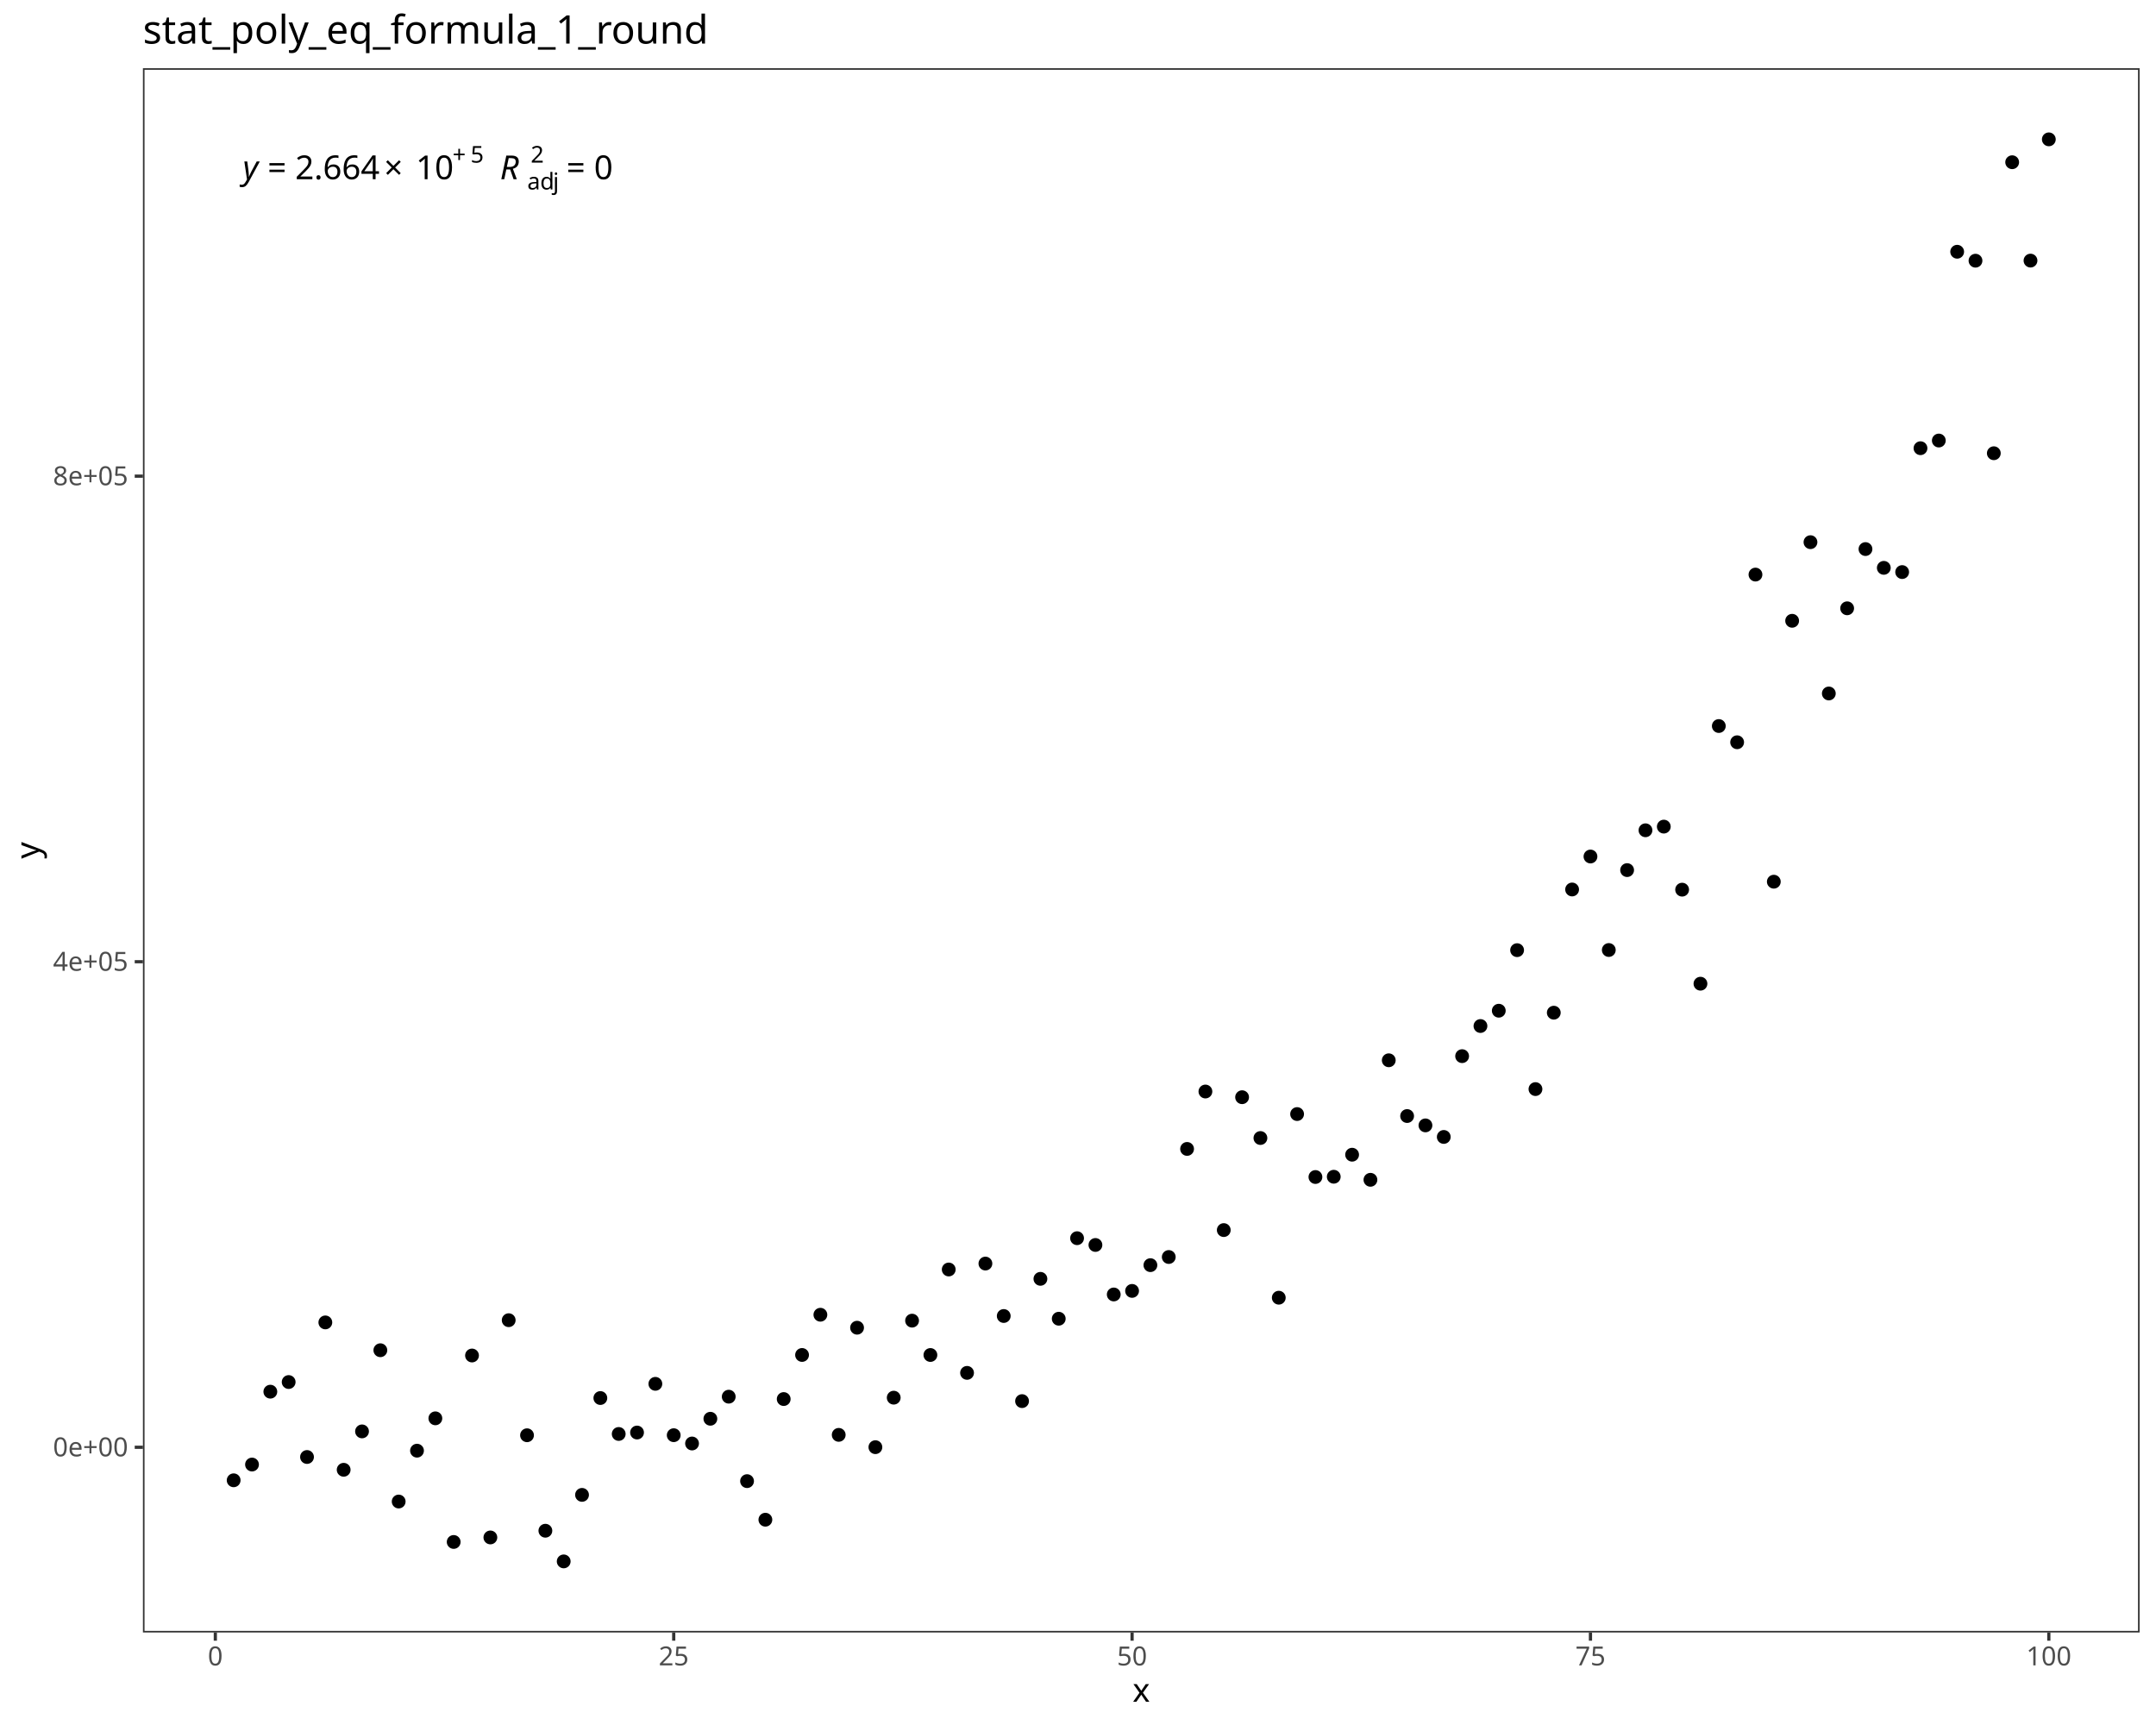
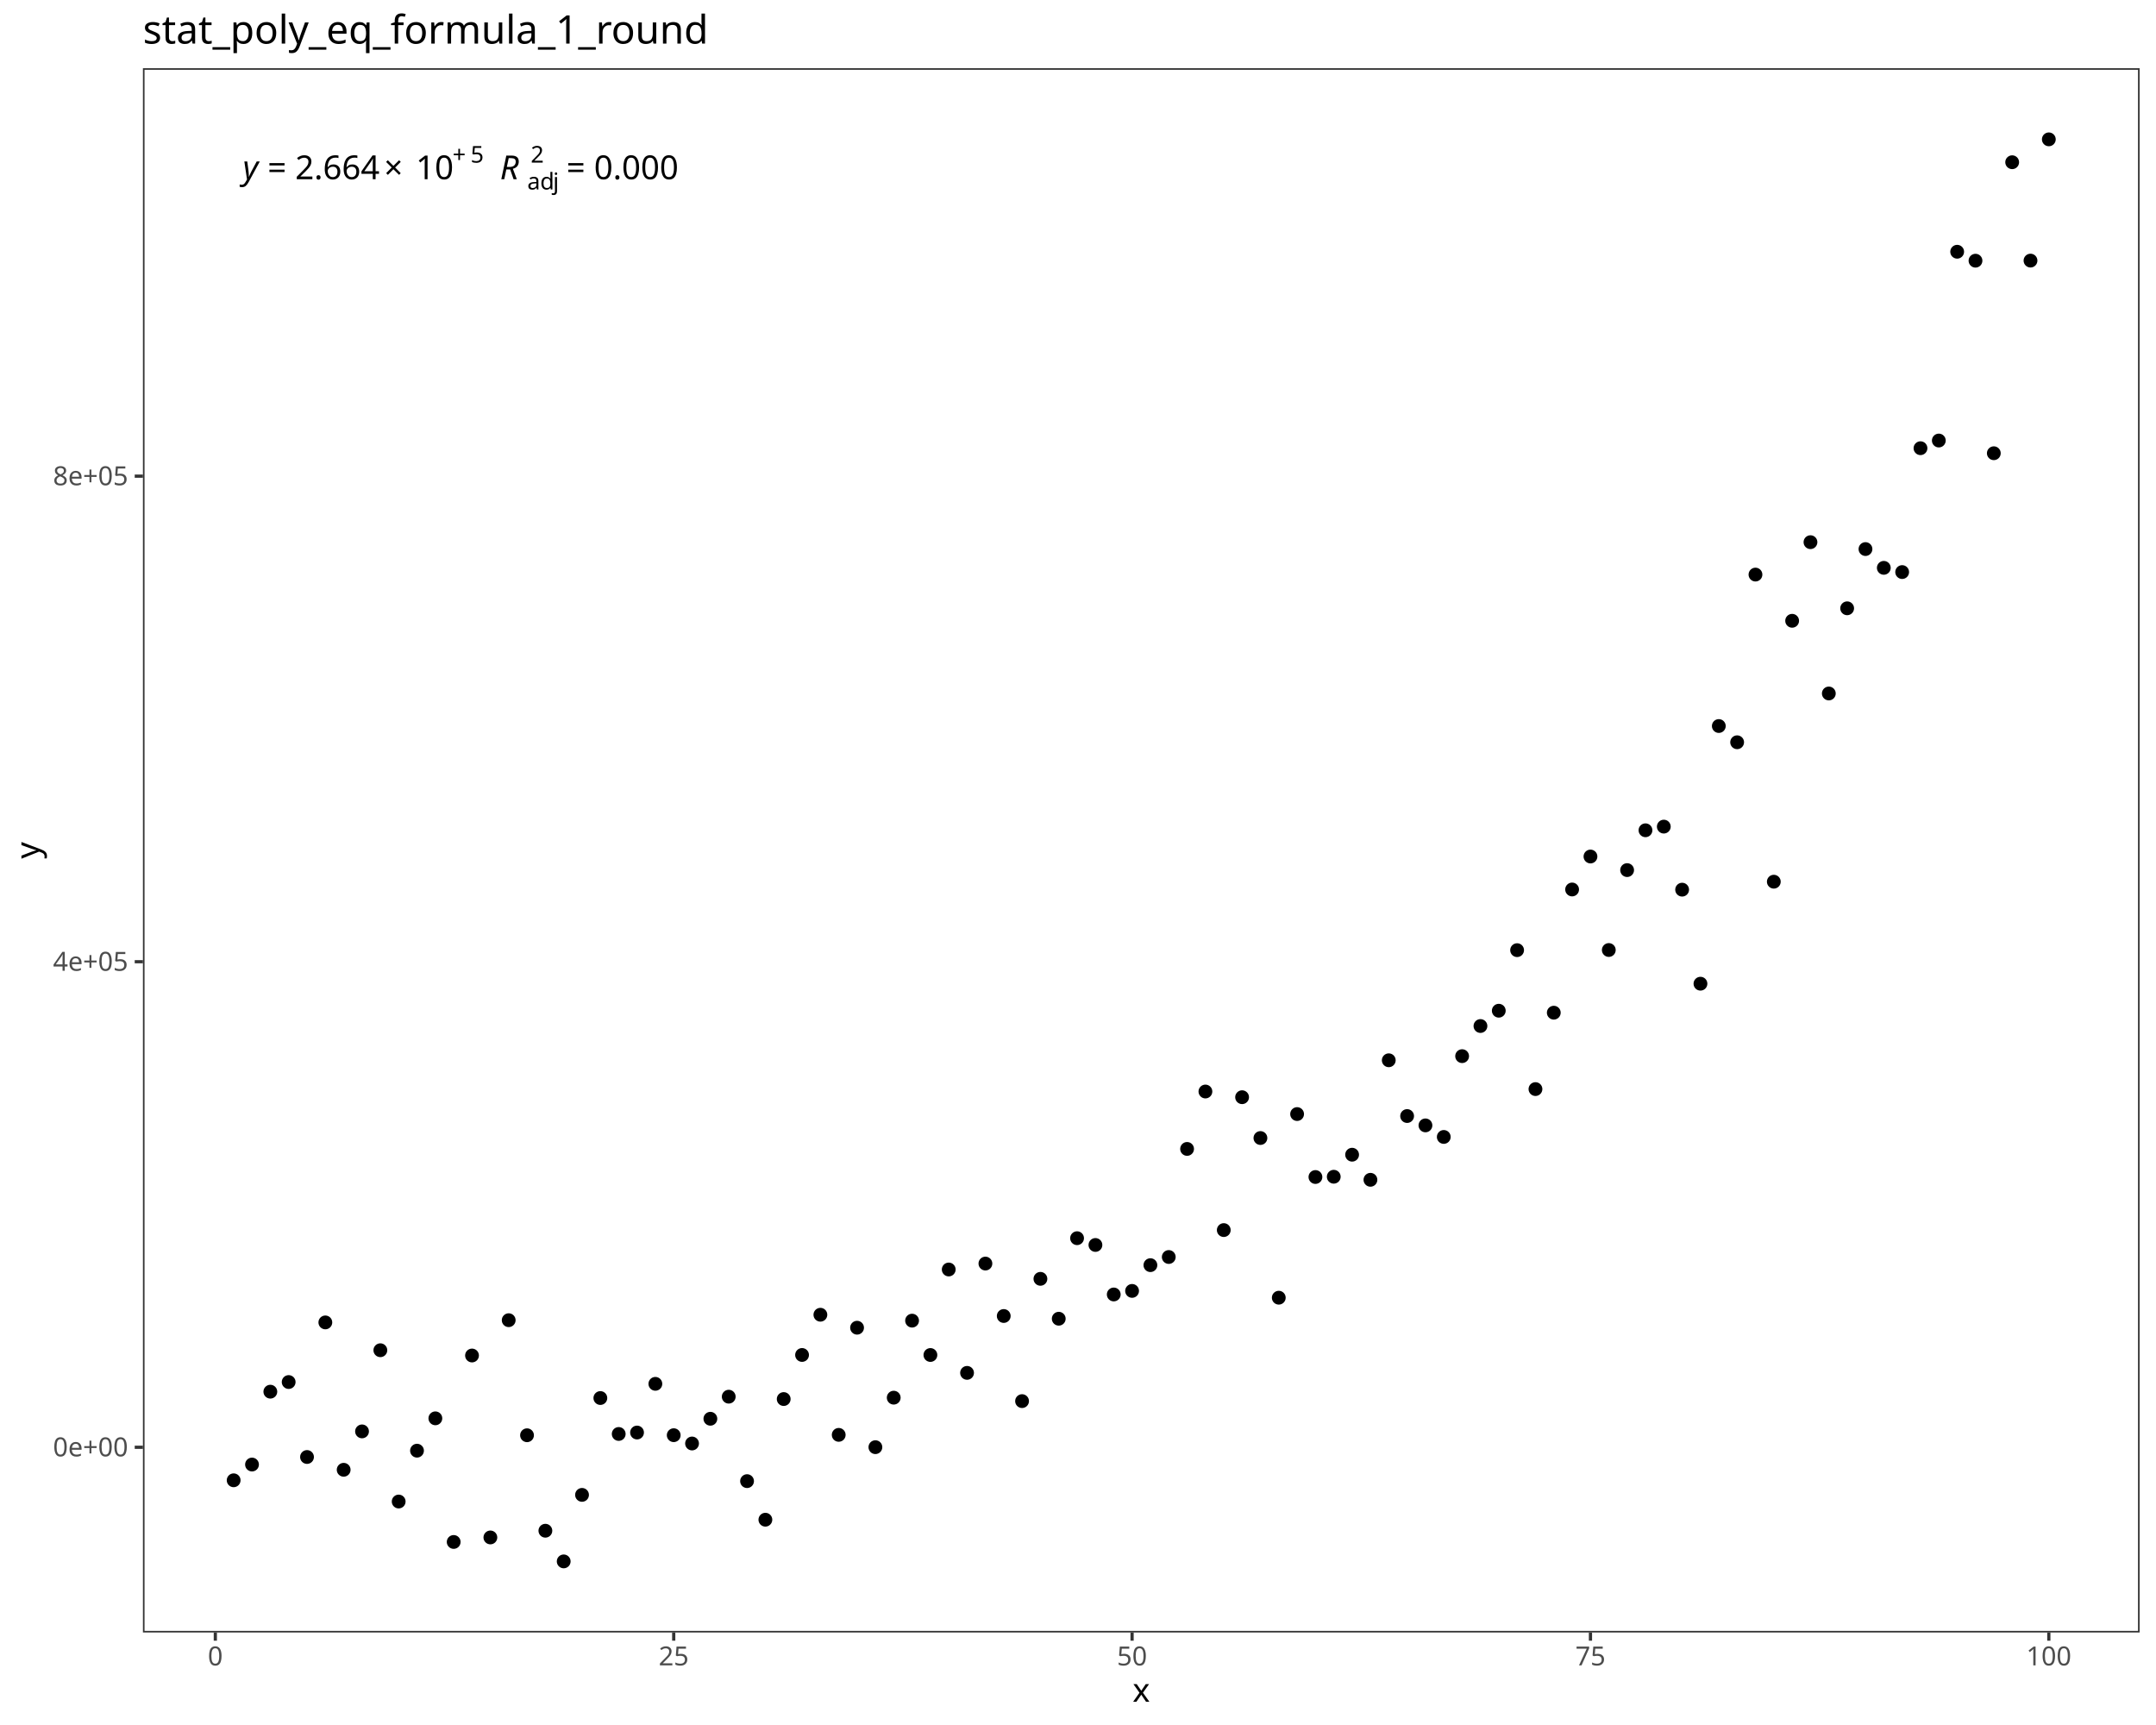
<svg xmlns="http://www.w3.org/2000/svg" class="svglite" data-engine-version="2.0" width="720.00pt" height="576.00pt" viewBox="0 0 720.00 576.00">
  <defs>
    <style type="text/css">
    .svglite line, .svglite polyline, .svglite polygon, .svglite path, .svglite rect, .svglite circle {
      fill: none;
      stroke: #000000;
      stroke-linecap: round;
      stroke-linejoin: round;
      stroke-miterlimit: 10.00;
    }
  </style>
  </defs>
  <rect width="100%" height="100%" style="stroke: none; fill: #FFFFFF;" />
  <defs>
    <clipPath id="cpMC4wMHw3MjAuMDB8MC4wMHw1NzYuMDA=">
      <rect x="0.00" y="0.00" width="720.00" height="576.00" />
    </clipPath>
  </defs>
  <g clip-path="url(#cpMC4wMHw3MjAuMDB8MC4wMHw1NzYuMDA=)">
    <rect x="0.00" y="0.00" width="720.00" height="576.00" style="stroke-width: 1.07; stroke: #FFFFFF; fill: #FFFFFF;" />
  </g>
  <defs>
    <clipPath id="cpNDcuNzN8NzE0LjUyfDIyLjc4fDU0NS4xMQ==">
      <rect x="47.73" y="22.78" width="666.80" height="522.33" />
    </clipPath>
  </defs>
  <g clip-path="url(#cpNDcuNzN8NzE0LjUyfDIyLjc4fDU0NS4xMQ==)">
    <rect x="47.73" y="22.78" width="666.80" height="522.33" style="stroke-width: 1.07; stroke: none; fill: #FFFFFF;" />
    <circle cx="78.03" cy="494.29" r="1.95" style="stroke-width: 0.71; fill: #000000;" />
    <circle cx="84.16" cy="489.03" r="1.95" style="stroke-width: 0.71; fill: #000000;" />
    <circle cx="90.28" cy="464.70" r="1.95" style="stroke-width: 0.71; fill: #000000;" />
    <circle cx="96.40" cy="461.48" r="1.95" style="stroke-width: 0.71; fill: #000000;" />
    <circle cx="102.53" cy="486.51" r="1.95" style="stroke-width: 0.71; fill: #000000;" />
    <circle cx="108.65" cy="441.57" r="1.95" style="stroke-width: 0.71; fill: #000000;" />
    <circle cx="114.77" cy="490.78" r="1.95" style="stroke-width: 0.71; fill: #000000;" />
    <circle cx="120.90" cy="477.96" r="1.95" style="stroke-width: 0.71; fill: #000000;" />
    <circle cx="127.02" cy="450.86" r="1.95" style="stroke-width: 0.71; fill: #000000;" />
    <circle cx="133.14" cy="501.38" r="1.95" style="stroke-width: 0.71; fill: #000000;" />
    <circle cx="139.26" cy="484.40" r="1.95" style="stroke-width: 0.71; fill: #000000;" />
    <circle cx="145.39" cy="473.60" r="1.95" style="stroke-width: 0.71; fill: #000000;" />
    <circle cx="151.51" cy="514.88" r="1.95" style="stroke-width: 0.71; fill: #000000;" />
    <circle cx="157.63" cy="452.62" r="1.95" style="stroke-width: 0.71; fill: #000000;" />
    <circle cx="163.76" cy="513.37" r="1.95" style="stroke-width: 0.71; fill: #000000;" />
    <circle cx="169.88" cy="440.83" r="1.95" style="stroke-width: 0.71; fill: #000000;" />
    <circle cx="176.00" cy="479.25" r="1.95" style="stroke-width: 0.71; fill: #000000;" />
    <circle cx="182.13" cy="511.13" r="1.95" style="stroke-width: 0.71; fill: #000000;" />
    <circle cx="188.25" cy="521.37" r="1.95" style="stroke-width: 0.71; fill: #000000;" />
    <circle cx="194.37" cy="499.16" r="1.95" style="stroke-width: 0.71; fill: #000000;" />
    <circle cx="200.49" cy="466.82" r="1.95" style="stroke-width: 0.71; fill: #000000;" />
    <circle cx="206.62" cy="478.82" r="1.95" style="stroke-width: 0.71; fill: #000000;" />
    <circle cx="212.74" cy="478.34" r="1.95" style="stroke-width: 0.71; fill: #000000;" />
    <circle cx="218.86" cy="462.08" r="1.95" style="stroke-width: 0.71; fill: #000000;" />
    <circle cx="224.99" cy="479.23" r="1.95" style="stroke-width: 0.71; fill: #000000;" />
    <circle cx="231.11" cy="482.00" r="1.95" style="stroke-width: 0.71; fill: #000000;" />
    <circle cx="237.23" cy="473.74" r="1.95" style="stroke-width: 0.71; fill: #000000;" />
    <circle cx="243.36" cy="466.37" r="1.95" style="stroke-width: 0.71; fill: #000000;" />
    <circle cx="249.48" cy="494.57" r="1.95" style="stroke-width: 0.71; fill: #000000;" />
    <circle cx="255.60" cy="507.45" r="1.95" style="stroke-width: 0.71; fill: #000000;" />
    <circle cx="261.72" cy="467.16" r="1.95" style="stroke-width: 0.71; fill: #000000;" />
    <circle cx="267.85" cy="452.44" r="1.95" style="stroke-width: 0.71; fill: #000000;" />
    <circle cx="273.97" cy="439.01" r="1.95" style="stroke-width: 0.71; fill: #000000;" />
    <circle cx="280.09" cy="479.12" r="1.95" style="stroke-width: 0.71; fill: #000000;" />
    <circle cx="286.22" cy="443.34" r="1.95" style="stroke-width: 0.71; fill: #000000;" />
    <circle cx="292.34" cy="483.23" r="1.95" style="stroke-width: 0.71; fill: #000000;" />
    <circle cx="298.46" cy="466.70" r="1.95" style="stroke-width: 0.71; fill: #000000;" />
    <circle cx="304.59" cy="440.98" r="1.95" style="stroke-width: 0.71; fill: #000000;" />
    <circle cx="310.71" cy="452.45" r="1.95" style="stroke-width: 0.71; fill: #000000;" />
    <circle cx="316.83" cy="423.90" r="1.95" style="stroke-width: 0.71; fill: #000000;" />
    <circle cx="322.95" cy="458.42" r="1.95" style="stroke-width: 0.71; fill: #000000;" />
    <circle cx="329.08" cy="421.92" r="1.95" style="stroke-width: 0.71; fill: #000000;" />
    <circle cx="335.20" cy="439.43" r="1.95" style="stroke-width: 0.71; fill: #000000;" />
    <circle cx="341.32" cy="467.85" r="1.95" style="stroke-width: 0.71; fill: #000000;" />
    <circle cx="347.45" cy="427.02" r="1.95" style="stroke-width: 0.71; fill: #000000;" />
    <circle cx="353.57" cy="440.34" r="1.95" style="stroke-width: 0.71; fill: #000000;" />
    <circle cx="359.69" cy="413.45" r="1.95" style="stroke-width: 0.71; fill: #000000;" />
    <circle cx="365.82" cy="415.71" r="1.95" style="stroke-width: 0.71; fill: #000000;" />
    <circle cx="371.94" cy="432.24" r="1.95" style="stroke-width: 0.71; fill: #000000;" />
    <circle cx="378.06" cy="431.05" r="1.95" style="stroke-width: 0.71; fill: #000000;" />
    <circle cx="384.18" cy="422.45" r="1.95" style="stroke-width: 0.71; fill: #000000;" />
    <circle cx="390.31" cy="419.73" r="1.95" style="stroke-width: 0.71; fill: #000000;" />
    <circle cx="396.43" cy="383.64" r="1.95" style="stroke-width: 0.71; fill: #000000;" />
    <circle cx="402.55" cy="364.47" r="1.95" style="stroke-width: 0.71; fill: #000000;" />
    <circle cx="408.68" cy="410.74" r="1.95" style="stroke-width: 0.71; fill: #000000;" />
    <circle cx="414.80" cy="366.37" r="1.95" style="stroke-width: 0.71; fill: #000000;" />
    <circle cx="420.92" cy="380.00" r="1.95" style="stroke-width: 0.71; fill: #000000;" />
    <circle cx="427.05" cy="433.32" r="1.95" style="stroke-width: 0.71; fill: #000000;" />
    <circle cx="433.17" cy="372.00" r="1.95" style="stroke-width: 0.71; fill: #000000;" />
    <circle cx="439.29" cy="393.02" r="1.95" style="stroke-width: 0.71; fill: #000000;" />
    <circle cx="445.41" cy="392.93" r="1.95" style="stroke-width: 0.71; fill: #000000;" />
    <circle cx="451.54" cy="385.57" r="1.95" style="stroke-width: 0.71; fill: #000000;" />
    <circle cx="457.66" cy="393.95" r="1.95" style="stroke-width: 0.71; fill: #000000;" />
    <circle cx="463.78" cy="354.04" r="1.95" style="stroke-width: 0.71; fill: #000000;" />
    <circle cx="469.91" cy="372.66" r="1.95" style="stroke-width: 0.71; fill: #000000;" />
    <circle cx="476.03" cy="375.78" r="1.95" style="stroke-width: 0.71; fill: #000000;" />
    <circle cx="482.15" cy="379.64" r="1.95" style="stroke-width: 0.71; fill: #000000;" />
    <circle cx="488.28" cy="352.66" r="1.95" style="stroke-width: 0.71; fill: #000000;" />
    <circle cx="494.40" cy="342.60" r="1.95" style="stroke-width: 0.71; fill: #000000;" />
    <circle cx="500.52" cy="337.49" r="1.95" style="stroke-width: 0.71; fill: #000000;" />
    <circle cx="506.64" cy="317.27" r="1.95" style="stroke-width: 0.71; fill: #000000;" />
    <circle cx="512.77" cy="363.66" r="1.95" style="stroke-width: 0.71; fill: #000000;" />
    <circle cx="518.89" cy="338.15" r="1.95" style="stroke-width: 0.71; fill: #000000;" />
    <circle cx="525.01" cy="297.01" r="1.95" style="stroke-width: 0.71; fill: #000000;" />
    <circle cx="531.14" cy="286.00" r="1.95" style="stroke-width: 0.71; fill: #000000;" />
    <circle cx="537.26" cy="317.22" r="1.95" style="stroke-width: 0.71; fill: #000000;" />
    <circle cx="543.38" cy="290.54" r="1.95" style="stroke-width: 0.71; fill: #000000;" />
    <circle cx="549.51" cy="277.24" r="1.95" style="stroke-width: 0.71; fill: #000000;" />
    <circle cx="555.63" cy="276.02" r="1.95" style="stroke-width: 0.71; fill: #000000;" />
    <circle cx="561.75" cy="297.07" r="1.95" style="stroke-width: 0.71; fill: #000000;" />
    <circle cx="567.87" cy="328.47" r="1.95" style="stroke-width: 0.71; fill: #000000;" />
    <circle cx="574.00" cy="242.43" r="1.95" style="stroke-width: 0.71; fill: #000000;" />
    <circle cx="580.12" cy="247.85" r="1.95" style="stroke-width: 0.71; fill: #000000;" />
    <circle cx="586.24" cy="191.86" r="1.95" style="stroke-width: 0.71; fill: #000000;" />
    <circle cx="592.37" cy="294.41" r="1.95" style="stroke-width: 0.71; fill: #000000;" />
    <circle cx="598.49" cy="207.29" r="1.95" style="stroke-width: 0.71; fill: #000000;" />
    <circle cx="604.61" cy="181.04" r="1.95" style="stroke-width: 0.71; fill: #000000;" />
    <circle cx="610.74" cy="231.56" r="1.95" style="stroke-width: 0.71; fill: #000000;" />
    <circle cx="616.86" cy="203.12" r="1.95" style="stroke-width: 0.71; fill: #000000;" />
    <circle cx="622.98" cy="183.34" r="1.95" style="stroke-width: 0.71; fill: #000000;" />
    <circle cx="629.10" cy="189.61" r="1.95" style="stroke-width: 0.71; fill: #000000;" />
    <circle cx="635.23" cy="191.02" r="1.95" style="stroke-width: 0.71; fill: #000000;" />
    <circle cx="641.35" cy="149.66" r="1.95" style="stroke-width: 0.71; fill: #000000;" />
    <circle cx="647.47" cy="147.10" r="1.95" style="stroke-width: 0.71; fill: #000000;" />
    <circle cx="653.60" cy="84.06" r="1.95" style="stroke-width: 0.71; fill: #000000;" />
    <circle cx="659.72" cy="87.05" r="1.95" style="stroke-width: 0.71; fill: #000000;" />
    <circle cx="665.84" cy="151.34" r="1.95" style="stroke-width: 0.71; fill: #000000;" />
    <circle cx="671.97" cy="54.17" r="1.95" style="stroke-width: 0.71; fill: #000000;" />
    <circle cx="678.09" cy="87.02" r="1.95" style="stroke-width: 0.71; fill: #000000;" />
    <circle cx="684.21" cy="46.53" r="1.95" style="stroke-width: 0.71; fill: #000000;" />
    <text x="81.07" y="59.84" style="font-size: 11.04px; font-style: italic; font-family: sans;" textLength="5.52px" lengthAdjust="spacingAndGlyphs">y</text>
    <text x="86.59" y="59.84" style="font-size: 11.04px; font-family: sans;" textLength="2.76px" lengthAdjust="spacingAndGlyphs"> </text>
    <text x="89.35" y="59.84" style="font-size: 11.04px; font-family: sans;" textLength="6.45px" lengthAdjust="spacingAndGlyphs">=</text>
    <text x="95.80" y="59.84" style="font-size: 11.04px; font-family: sans;" textLength="2.76px" lengthAdjust="spacingAndGlyphs"> </text>
    <text x="98.57" y="59.84" style="font-size: 11.04px; font-family: sans;" textLength="27.63px" lengthAdjust="spacingAndGlyphs">2.664</text>
    <text x="128.24" y="59.84" style="font-size: 11.04px; font-family: sans;" textLength="8.58px" lengthAdjust="spacingAndGlyphs">×</text>
    <text x="138.86" y="59.84" style="font-size: 11.04px; font-family: sans;" textLength="12.28px" lengthAdjust="spacingAndGlyphs">10</text>
    <text x="151.14" y="54.30" style="font-size: 7.73px; font-family: sans;" textLength="6.00px" lengthAdjust="spacingAndGlyphs">+</text>
    <text x="157.14" y="54.30" style="font-size: 7.73px; font-family: sans;" textLength="4.30px" lengthAdjust="spacingAndGlyphs">5</text>
    <text x="161.44" y="59.84" style="font-size: 11.04px; font-family: sans;" textLength="2.76px" lengthAdjust="spacingAndGlyphs"> </text>
    <text x="164.20" y="59.84" style="font-size: 11.04px; font-family: sans;" textLength="2.76px" lengthAdjust="spacingAndGlyphs"> </text>
    <text x="166.96" y="59.84" style="font-size: 11.04px; font-style: italic; font-family: sans;" textLength="7.98px" lengthAdjust="spacingAndGlyphs">R</text>
    <text x="176.08" y="63.26" style="font-size: 7.73px; font-family: sans;" textLength="4.30px" lengthAdjust="spacingAndGlyphs">a</text>
    <text x="180.38" y="63.26" style="font-size: 7.73px; font-family: sans;" textLength="4.30px" lengthAdjust="spacingAndGlyphs">d</text>
    <text x="184.67" y="63.26" style="font-size: 7.73px; font-family: sans;" textLength="1.72px" lengthAdjust="spacingAndGlyphs">j</text>
    <text x="177.22" y="54.30" style="font-size: 7.73px; font-family: sans;" textLength="4.30px" lengthAdjust="spacingAndGlyphs">2</text>
    <text x="186.39" y="59.84" style="font-size: 11.04px; font-family: sans;" textLength="2.76px" lengthAdjust="spacingAndGlyphs"> </text>
    <text x="189.15" y="59.84" style="font-size: 11.04px; font-family: sans;" textLength="6.45px" lengthAdjust="spacingAndGlyphs">=</text>
    <text x="195.60" y="59.84" style="font-size: 11.04px; font-family: sans;" textLength="2.76px" lengthAdjust="spacingAndGlyphs"> </text>
-     <text x="198.37" y="59.84" style="font-size: 11.04px; font-family: sans;" textLength="6.14px" lengthAdjust="spacingAndGlyphs">0</text>
-     <text x="204.51" y="59.84" style="font-size: 11.04px; font-family: sans;" textLength="2.76px" lengthAdjust="spacingAndGlyphs"> </text>
-     <text x="207.27" y="59.84" style="font-size: 11.04px; font-family: sans;" textLength="2.76px" lengthAdjust="spacingAndGlyphs"> </text>
-     <text x="210.03" y="59.84" style="font-size: 11.04px; font-family: sans;" textLength="2.76px" lengthAdjust="spacingAndGlyphs"> </text>
-     <text x="212.79" y="59.84" style="font-size: 11.04px; font-family: sans;" textLength="2.76px" lengthAdjust="spacingAndGlyphs"> </text>
+     <text x="198.37" y="59.84" style="font-size: 11.04px; font-family: sans;" textLength="27.63px" lengthAdjust="spacingAndGlyphs">0.000</text>
+     <text x="225.99" y="59.84" style="font-size: 11.04px; font-family: sans;" textLength="2.76px" lengthAdjust="spacingAndGlyphs"> </text>
+     <text x="228.76" y="59.84" style="font-size: 11.04px; font-family: sans;" textLength="2.76px" lengthAdjust="spacingAndGlyphs"> </text>
+     <text x="231.52" y="59.84" style="font-size: 11.04px; font-family: sans;" textLength="2.76px" lengthAdjust="spacingAndGlyphs"> </text>
+     <text x="234.28" y="59.84" style="font-size: 11.04px; font-family: sans;" textLength="2.76px" lengthAdjust="spacingAndGlyphs"> </text>
    <rect x="47.73" y="22.78" width="666.80" height="522.33" style="stroke-width: 1.07; stroke: #333333;" />
  </g>
  <g clip-path="url(#cpMC4wMHw3MjAuMDB8MC4wMHw1NzYuMDA=)">
    <text x="42.79" y="486.29" text-anchor="end" style="font-size: 8.80px; fill: #4D4D4D; font-family: sans;" textLength="24.72px" lengthAdjust="spacingAndGlyphs">0e+00</text>
    <text x="42.79" y="324.15" text-anchor="end" style="font-size: 8.80px; fill: #4D4D4D; font-family: sans;" textLength="24.72px" lengthAdjust="spacingAndGlyphs">4e+05</text>
    <text x="42.79" y="162.02" text-anchor="end" style="font-size: 8.80px; fill: #4D4D4D; font-family: sans;" textLength="24.72px" lengthAdjust="spacingAndGlyphs">8e+05</text>
    <polyline points="44.99,483.26 47.73,483.26 " style="stroke-width: 1.07; stroke: #333333; stroke-linecap: butt;" />
    <polyline points="44.99,321.13 47.73,321.13 " style="stroke-width: 1.07; stroke: #333333; stroke-linecap: butt;" />
    <polyline points="44.99,158.99 47.73,158.99 " style="stroke-width: 1.07; stroke: #333333; stroke-linecap: butt;" />
    <polyline points="71.91,547.85 71.91,545.11 " style="stroke-width: 1.07; stroke: #333333; stroke-linecap: butt;" />
    <polyline points="224.99,547.85 224.99,545.11 " style="stroke-width: 1.07; stroke: #333333; stroke-linecap: butt;" />
    <polyline points="378.06,547.85 378.06,545.11 " style="stroke-width: 1.07; stroke: #333333; stroke-linecap: butt;" />
    <polyline points="531.14,547.85 531.14,545.11 " style="stroke-width: 1.07; stroke: #333333; stroke-linecap: butt;" />
    <polyline points="684.21,547.85 684.21,545.11 " style="stroke-width: 1.07; stroke: #333333; stroke-linecap: butt;" />
    <text x="71.91" y="556.10" text-anchor="middle" style="font-size: 8.80px; fill: #4D4D4D; font-family: sans;" textLength="4.89px" lengthAdjust="spacingAndGlyphs">0</text>
    <text x="224.99" y="556.10" text-anchor="middle" style="font-size: 8.80px; fill: #4D4D4D; font-family: sans;" textLength="9.79px" lengthAdjust="spacingAndGlyphs">25</text>
    <text x="378.06" y="556.10" text-anchor="middle" style="font-size: 8.80px; fill: #4D4D4D; font-family: sans;" textLength="9.79px" lengthAdjust="spacingAndGlyphs">50</text>
    <text x="531.14" y="556.10" text-anchor="middle" style="font-size: 8.80px; fill: #4D4D4D; font-family: sans;" textLength="9.79px" lengthAdjust="spacingAndGlyphs">75</text>
    <text x="684.21" y="556.10" text-anchor="middle" style="font-size: 8.80px; fill: #4D4D4D; font-family: sans;" textLength="14.68px" lengthAdjust="spacingAndGlyphs">100</text>
    <text x="381.12" y="568.24" text-anchor="middle" style="font-size: 11.00px; font-family: sans;" textLength="5.50px" lengthAdjust="spacingAndGlyphs">x</text>
    <text transform="translate(13.05,283.95) rotate(-90)" text-anchor="middle" style="font-size: 11.00px; font-family: sans;" textLength="5.50px" lengthAdjust="spacingAndGlyphs">y</text>
    <text x="47.73" y="14.56" style="font-size: 13.20px; font-family: sans;" textLength="182.02px" lengthAdjust="spacingAndGlyphs">stat_poly_eq_formula_1_round</text>
  </g>
</svg>
